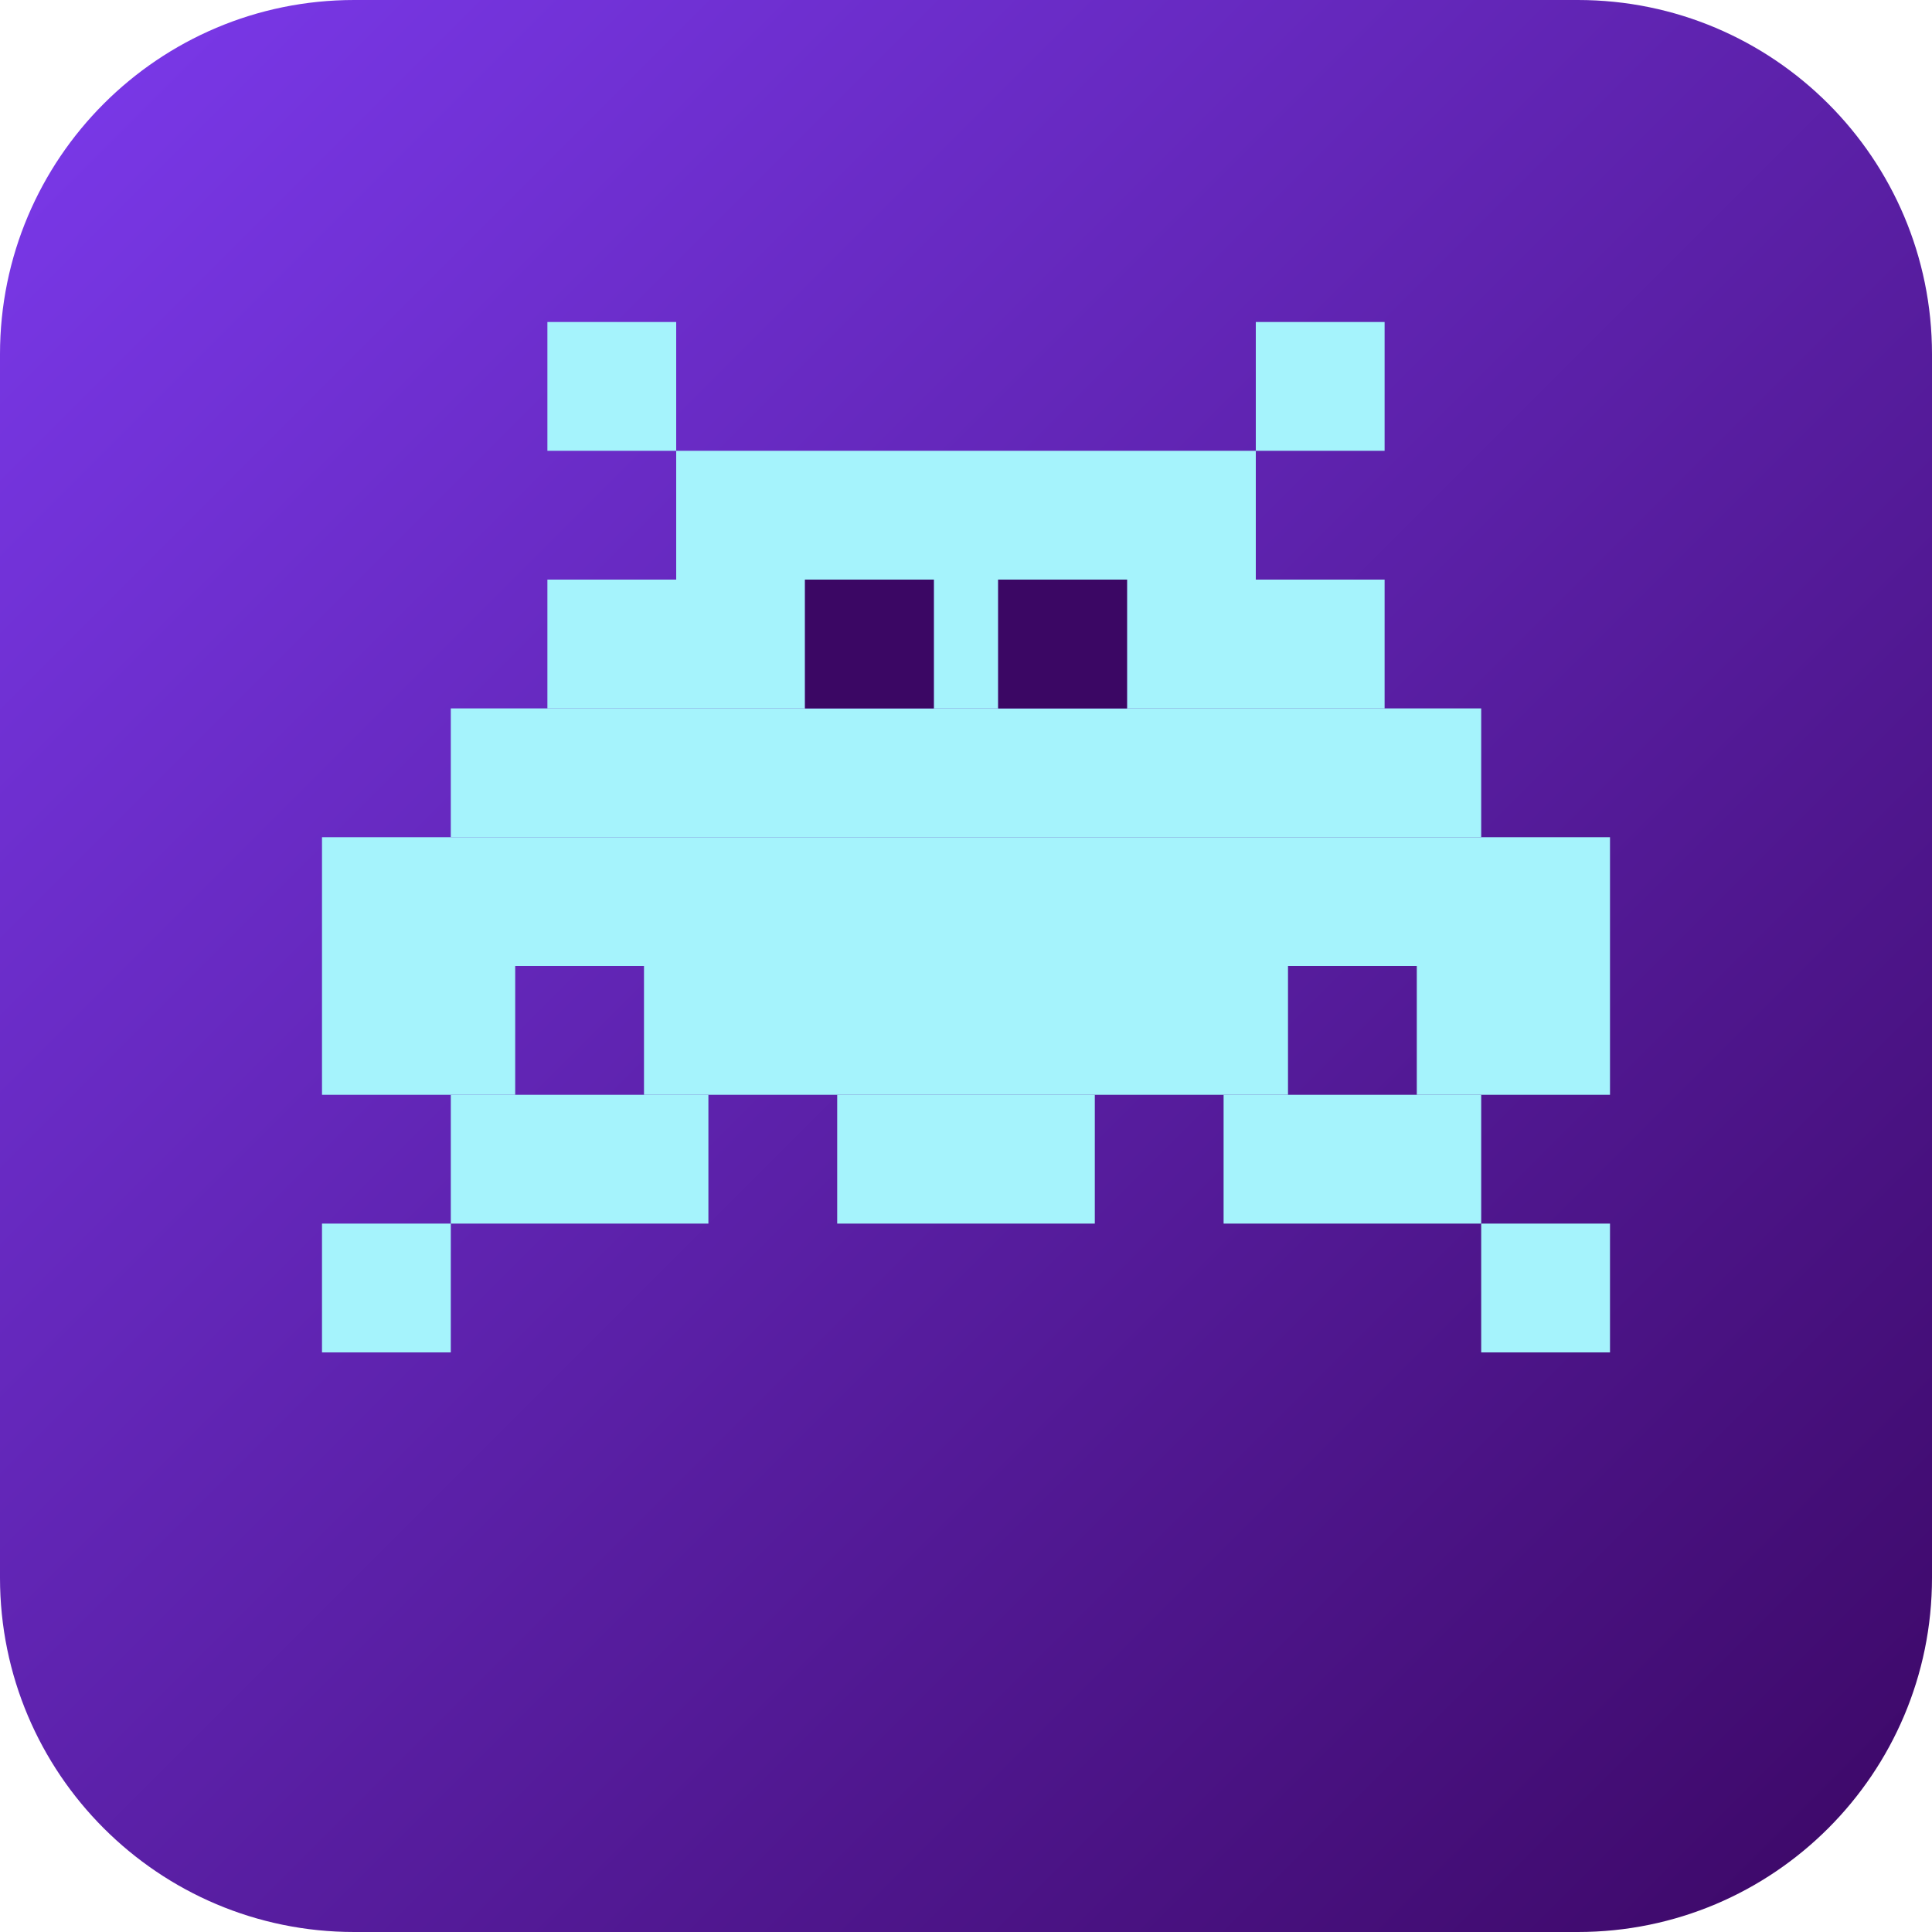
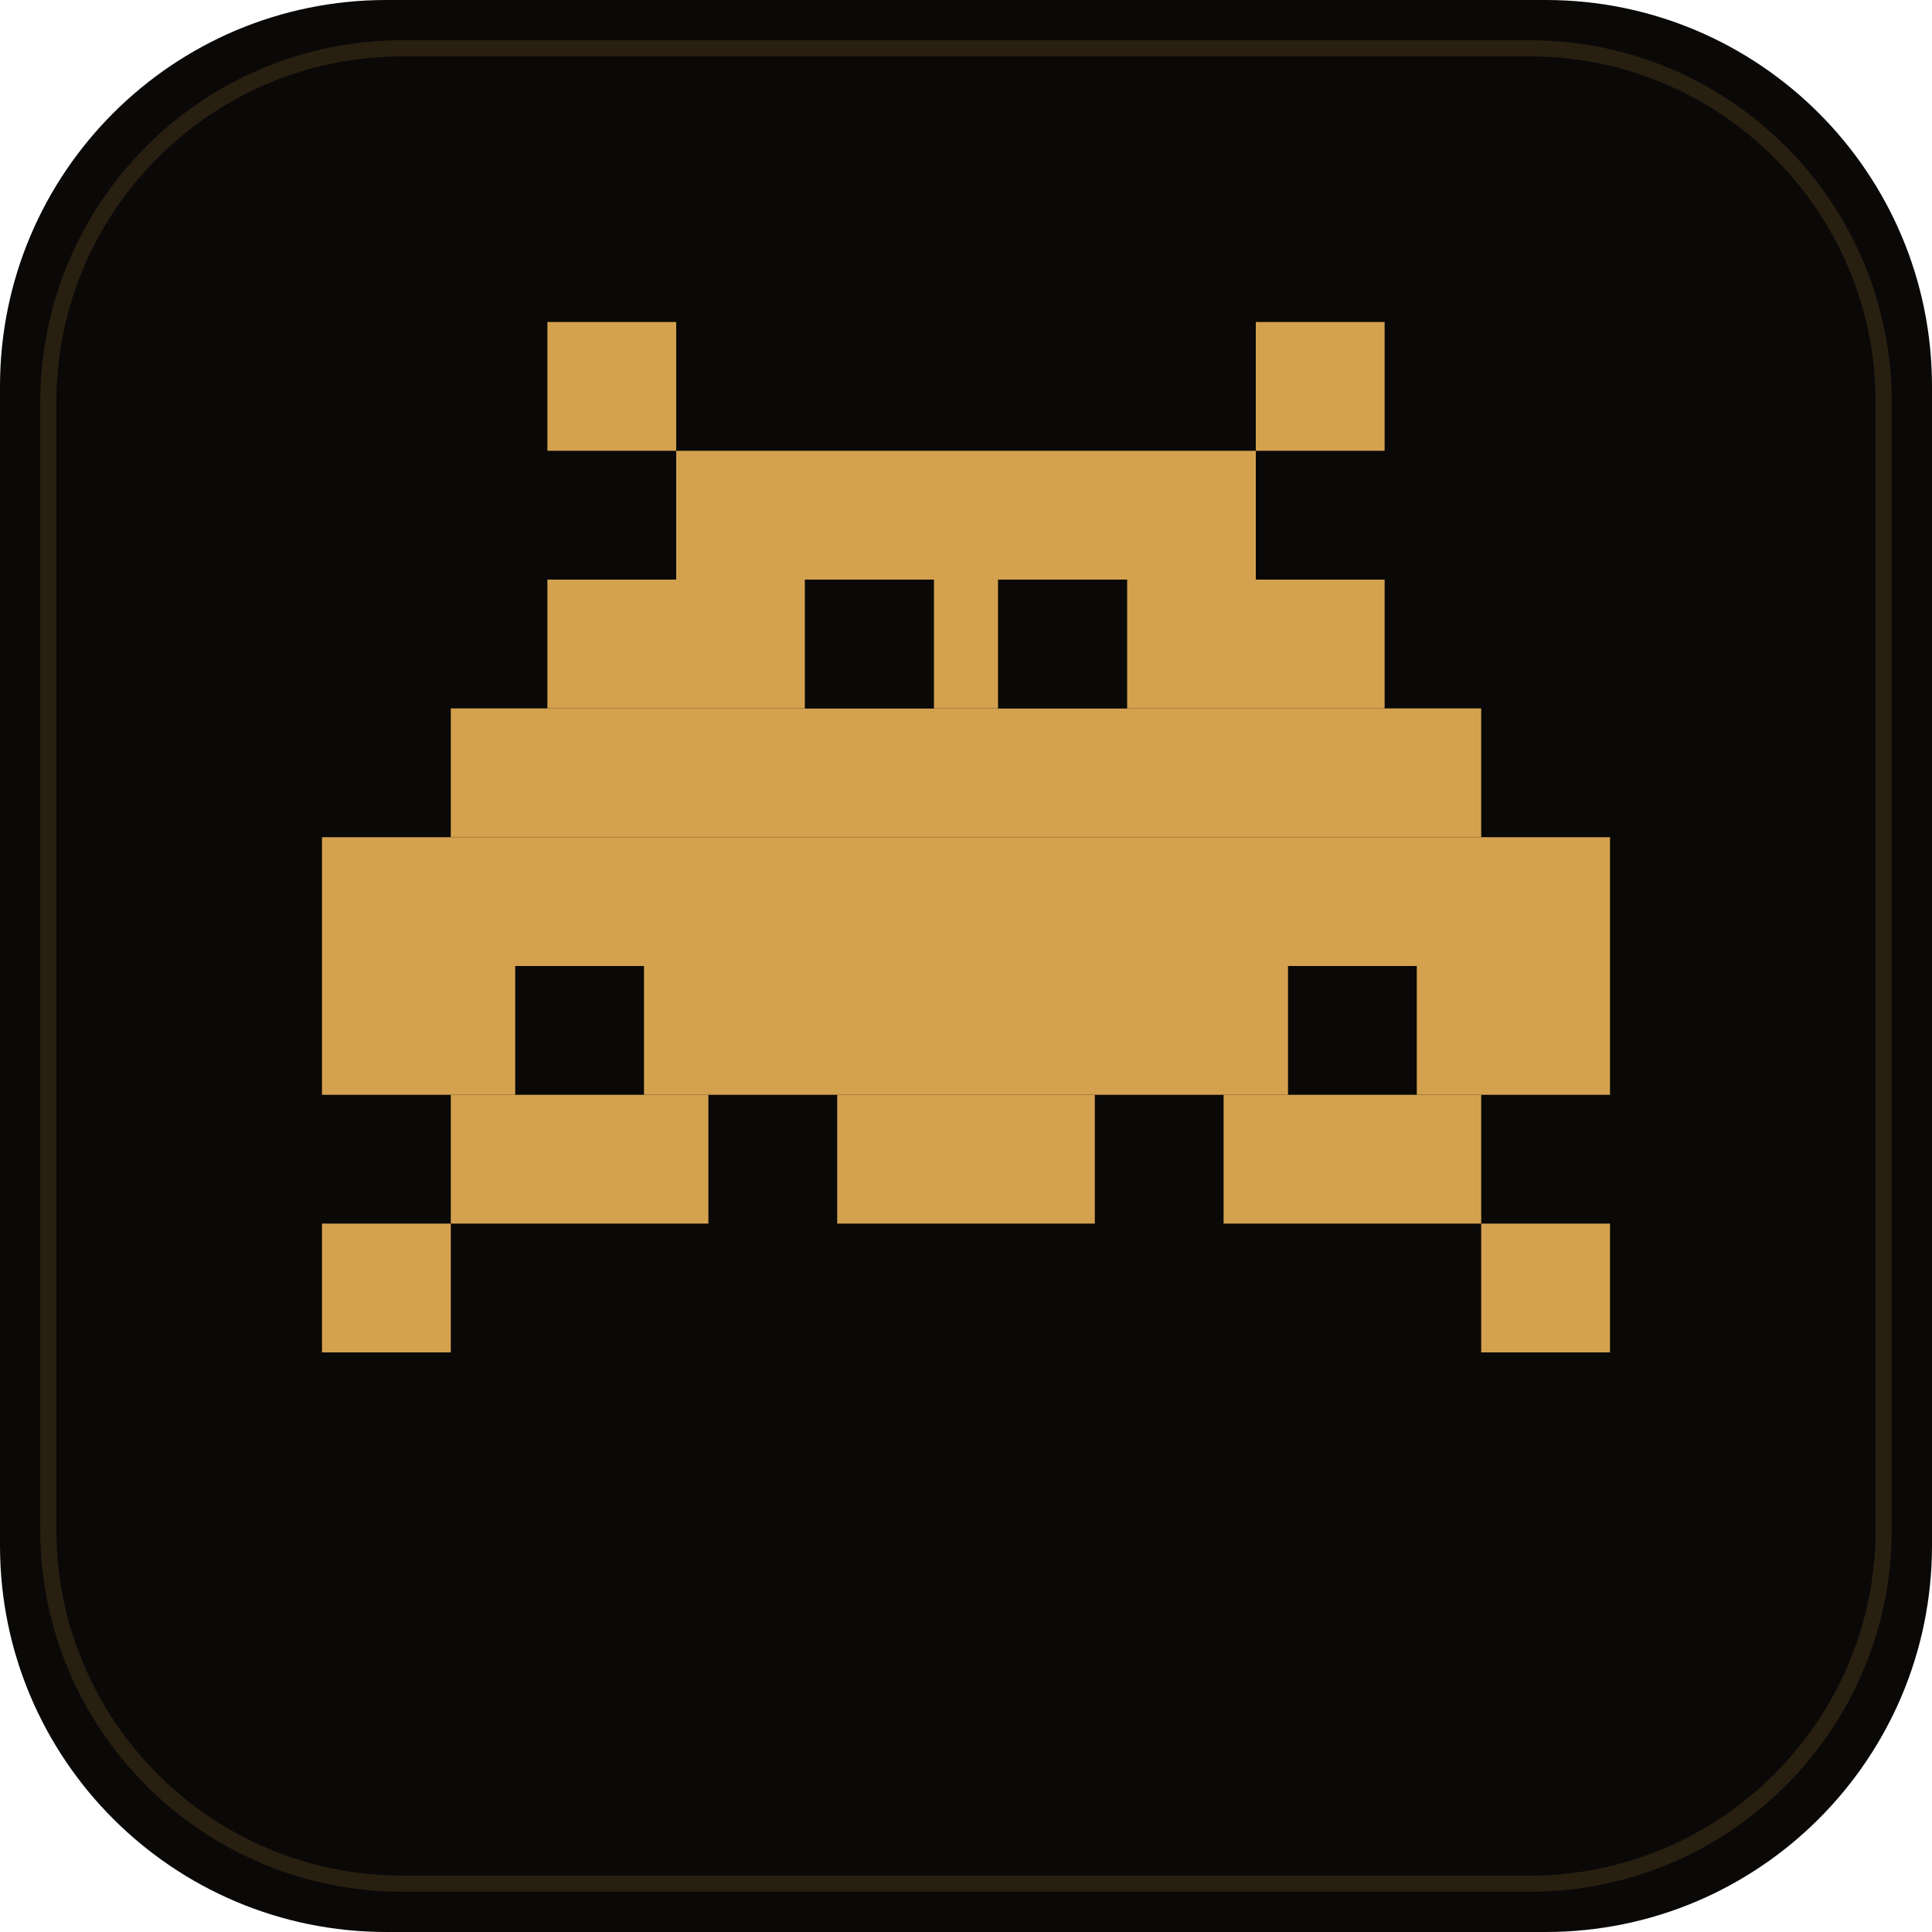
<svg xmlns="http://www.w3.org/2000/svg" viewBox="0 0 120 120">
-   <defs>
-     <linearGradient id="alien-bg" x1="0%" y1="0%" x2="100%" y2="100%">
-       <stop offset="0%" stop-color="#7c3aed" />
-       <stop offset="100%" stop-color="#3b0764" />
-     </linearGradient>
-   </defs>
-   <rect x="0" y="0" width="120" height="120" rx="22" fill="url(#alien-bg)" />
-   <g fill="#a5f3fc">
+   <rect x="0" y="0" width="120" height="120" rx="24" fill="#0a0908" />
+   <rect x="3" y="3" width="114" height="114" rx="22" fill="none" stroke="#b8893b" stroke-opacity="0.18" stroke-width="1" />
+   <g fill="#d4a24f">
    <rect x="34" y="20" width="8" height="8" />
    <rect x="78" y="20" width="8" height="8" />
    <rect x="42" y="28" width="36" height="8" />
    <rect x="34" y="36" width="16" height="8" />
    <rect x="58" y="36" width="4" height="8" />
    <rect x="70" y="36" width="16" height="8" />
    <rect x="28" y="44" width="64" height="8" />
    <rect x="20" y="52" width="80" height="8" />
    <rect x="20" y="60" width="12" height="8" />
    <rect x="40" y="60" width="40" height="8" />
    <rect x="88" y="60" width="12" height="8" />
    <rect x="28" y="68" width="16" height="8" />
    <rect x="52" y="68" width="16" height="8" />
    <rect x="76" y="68" width="16" height="8" />
    <rect x="20" y="76" width="8" height="8" />
    <rect x="92" y="76" width="8" height="8" />
  </g>
-   <g fill="#3b0764">
+   <g fill="#0a0908">
    <rect x="50" y="36" width="8" height="8" />
    <rect x="62" y="36" width="8" height="8" />
  </g>
</svg>
